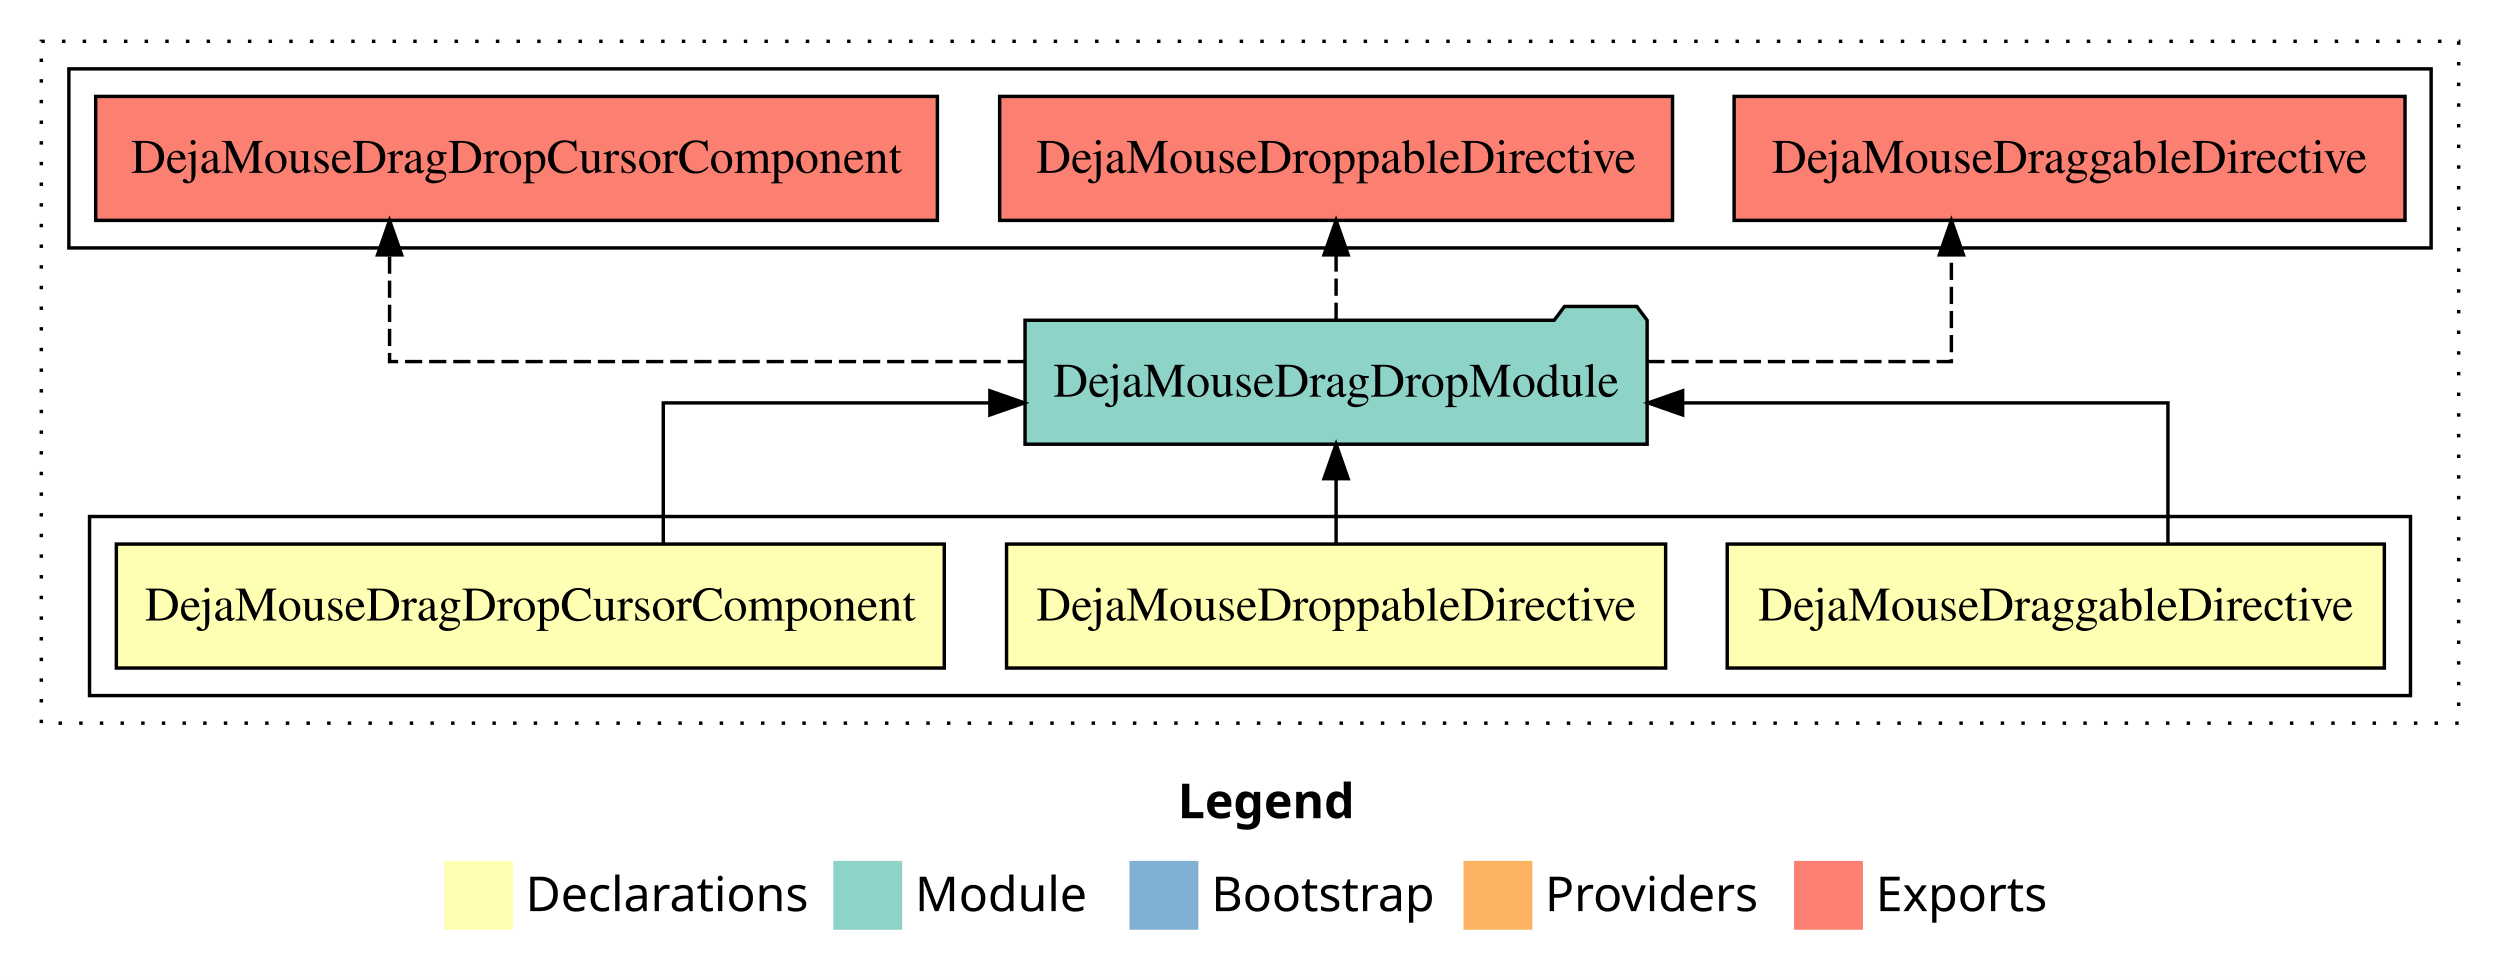
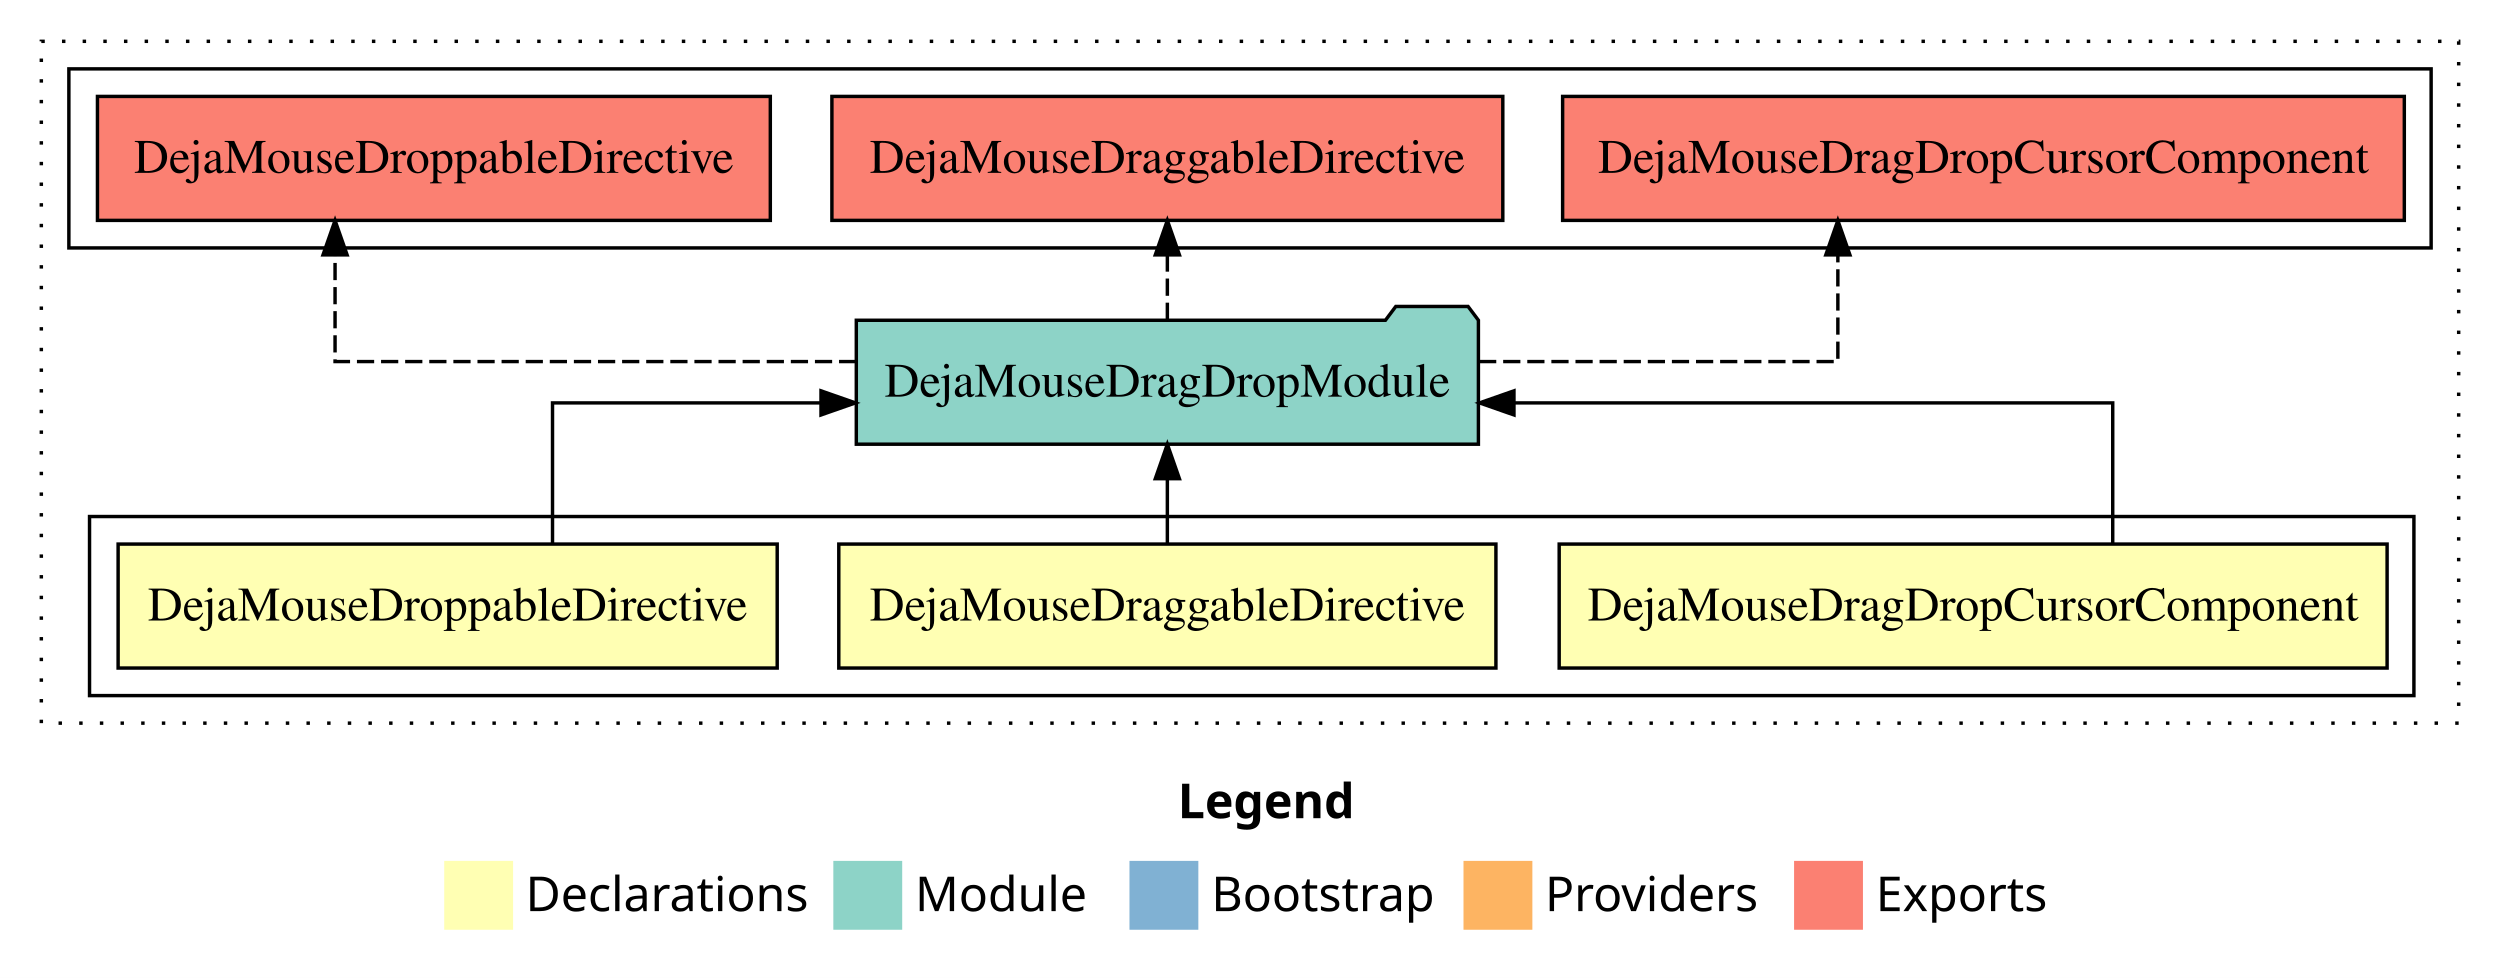
<svg xmlns="http://www.w3.org/2000/svg" width="726pt" height="284pt" viewBox="0.00 0.00 726.00 284.00">
  <g id="graph0" class="graph" transform="scale(1 1) rotate(0) translate(4 280)">
    <polygon fill="#ffffff" stroke="transparent" points="-4,4 -4,-280 722,-280 722,4 -4,4" />
    <text text-anchor="start" x="338.009" y="-42.4" font-family="sans-serif" font-weight="bold" font-size="14.00" fill="#000000">Legend</text>
    <polygon fill="#ffffb3" stroke="transparent" points="125,-10 125,-30 145,-30 145,-10 125,-10" />
    <text text-anchor="start" x="148.629" y="-15.4" font-family="sans-serif" font-size="14.00" fill="#000000">  Declarations</text>
    <polygon fill="#8dd3c7" stroke="transparent" points="238,-10 238,-30 258,-30 258,-10 238,-10" />
    <text text-anchor="start" x="261.725" y="-15.4" font-family="sans-serif" font-size="14.00" fill="#000000">  Module</text>
    <polygon fill="#80b1d3" stroke="transparent" points="324,-10 324,-30 344,-30 344,-10 324,-10" />
    <text text-anchor="start" x="347.781" y="-15.4" font-family="sans-serif" font-size="14.00" fill="#000000">  Bootstrap</text>
    <polygon fill="#fdb462" stroke="transparent" points="421,-10 421,-30 441,-30 441,-10 421,-10" />
    <text text-anchor="start" x="444.673" y="-15.4" font-family="sans-serif" font-size="14.00" fill="#000000">  Providers</text>
    <polygon fill="#fb8072" stroke="transparent" points="517,-10 517,-30 537,-30 537,-10 517,-10" />
    <text text-anchor="start" x="540.726" y="-15.4" font-family="sans-serif" font-size="14.00" fill="#000000">  Exports</text>
    <g id="clust1" class="cluster">
      <polygon fill="none" stroke="#000000" stroke-dasharray="1,5" points="8,-70 8,-268 710,-268 710,-70 8,-70" />
    </g>
    <g id="clust2" class="cluster">
-       <polygon fill="none" stroke="#000000" points="22,-78 22,-130 696,-130 696,-78 22,-78" />
+       <polygon fill="none" stroke="#000000" points="22,-78 22,-130 697,-130 697,-78 22,-78" />
    </g>
    <g id="clust7" class="cluster">
      <polygon fill="none" stroke="#000000" points="16,-208 16,-260 702,-260 702,-208 16,-208" />
    </g>
    <g id="node1" class="node">
-       <polygon fill="#ffffb3" stroke="#000000" points="688.415,-122 497.585,-122 497.585,-86 688.415,-86 688.415,-122" />
-       <text text-anchor="middle" x="593" y="-99.8" font-family="Times,serif" font-size="14.00" fill="#000000">DejaMouseDraggableDirective</text>
+       <polygon fill="#ffffb3" stroke="#000000" points="689.214,-122 448.786,-122 448.786,-86 689.214,-86 689.214,-122" />
+       <text text-anchor="middle" x="569" y="-99.8" font-family="Times,serif" font-size="14.00" fill="#000000">DejaMouseDragDropCursorComponent</text>
    </g>
    <g id="node4" class="node">
-       <polygon fill="#8dd3c7" stroke="#000000" points="474.329,-187 471.329,-191 450.329,-191 447.329,-187 293.671,-187 293.671,-151 474.329,-151 474.329,-187" />
-       <text text-anchor="middle" x="384" y="-164.8" font-family="Times,serif" font-size="14.00" fill="#000000">DejaMouseDragDropModule</text>
+       <polygon fill="#8dd3c7" stroke="#000000" points="425.329,-187 422.329,-191 401.329,-191 398.329,-187 244.671,-187 244.671,-151 425.329,-151 425.329,-187" />
+       <text text-anchor="middle" x="335" y="-164.8" font-family="Times,serif" font-size="14.00" fill="#000000">DejaMouseDragDropModule</text>
    </g>
    <g id="edge1" class="edge">
-       <path fill="none" stroke="#000000" d="M625.569,-122.022C625.569,-139.373 625.569,-163 625.569,-163 625.569,-163 484.639,-163 484.639,-163" />
-       <polygon fill="#000000" stroke="#000000" points="484.639,-159.5 474.639,-163 484.639,-166.5 484.639,-159.5" />
+       <path fill="none" stroke="#000000" d="M609.536,-122.022C609.536,-139.373 609.536,-163 609.536,-163 609.536,-163 435.654,-163 435.654,-163" />
+       <polygon fill="#000000" stroke="#000000" points="435.654,-159.5 425.654,-163 435.654,-166.5 435.654,-159.5" />
    </g>
    <g id="node2" class="node">
-       <polygon fill="#ffffb3" stroke="#000000" points="479.7,-122 288.3,-122 288.3,-86 479.7,-86 479.7,-122" />
-       <text text-anchor="middle" x="384" y="-99.8" font-family="Times,serif" font-size="14.00" fill="#000000">DejaMouseDroppableDirective</text>
+       <polygon fill="#ffffb3" stroke="#000000" points="430.415,-122 239.585,-122 239.585,-86 430.415,-86 430.415,-122" />
+       <text text-anchor="middle" x="335" y="-99.8" font-family="Times,serif" font-size="14.00" fill="#000000">DejaMouseDraggableDirective</text>
    </g>
    <g id="edge2" class="edge">
-       <path fill="none" stroke="#000000" d="M384,-122.106C384,-122.106 384,-140.991 384,-140.991" />
-       <polygon fill="#000000" stroke="#000000" points="380.5,-140.991 384,-150.991 387.5,-140.991 380.5,-140.991" />
+       <path fill="none" stroke="#000000" d="M335,-122.106C335,-122.106 335,-140.991 335,-140.991" />
+       <polygon fill="#000000" stroke="#000000" points="331.5,-140.991 335,-150.991 338.5,-140.991 331.5,-140.991" />
    </g>
    <g id="node3" class="node">
-       <polygon fill="#ffffb3" stroke="#000000" points="270.214,-122 29.786,-122 29.786,-86 270.214,-86 270.214,-122" />
-       <text text-anchor="middle" x="150" y="-99.8" font-family="Times,serif" font-size="14.00" fill="#000000">DejaMouseDragDropCursorComponent</text>
+       <polygon fill="#ffffb3" stroke="#000000" points="221.7,-122 30.3,-122 30.3,-86 221.7,-86 221.7,-122" />
+       <text text-anchor="middle" x="126" y="-99.8" font-family="Times,serif" font-size="14.00" fill="#000000">DejaMouseDroppableDirective</text>
    </g>
    <g id="edge3" class="edge">
-       <path fill="none" stroke="#000000" d="M188.619,-122.022C188.619,-139.373 188.619,-163 188.619,-163 188.619,-163 283.459,-163 283.459,-163" />
-       <polygon fill="#000000" stroke="#000000" points="283.459,-166.5 293.459,-163 283.459,-159.5 283.459,-166.5" />
+       <path fill="none" stroke="#000000" d="M156.45,-122.022C156.45,-139.373 156.45,-163 156.45,-163 156.45,-163 234.417,-163 234.417,-163" />
+       <polygon fill="#000000" stroke="#000000" points="234.417,-166.5 244.417,-163 234.417,-159.5 234.417,-166.5" />
    </g>
    <g id="node5" class="node">
-       <polygon fill="#fb8072" stroke="#000000" points="694.415,-252 499.585,-252 499.585,-216 694.415,-216 694.415,-252" />
-       <text text-anchor="middle" x="597" y="-229.8" font-family="Times,serif" font-size="14.00" fill="#000000">DejaMouseDraggableDirective </text>
+       <polygon fill="#fb8072" stroke="#000000" points="694.214,-252 449.786,-252 449.786,-216 694.214,-216 694.214,-252" />
+       <text text-anchor="middle" x="572" y="-229.8" font-family="Times,serif" font-size="14.00" fill="#000000">DejaMouseDragDropCursorComponent </text>
    </g>
    <g id="edge4" class="edge">
-       <path fill="none" stroke="#000000" stroke-dasharray="5,2" d="M474.387,-175C518.706,-175 562.681,-175 562.681,-175 562.681,-175 562.681,-205.977 562.681,-205.977" />
-       <polygon fill="#000000" stroke="#000000" points="559.181,-205.977 562.681,-215.977 566.181,-205.977 559.181,-205.977" />
+       <path fill="none" stroke="#000000" stroke-dasharray="5,2" d="M425.517,-175C476.365,-175 529.714,-175 529.714,-175 529.714,-175 529.714,-205.977 529.714,-205.977" />
+       <polygon fill="#000000" stroke="#000000" points="526.214,-205.977 529.714,-215.977 533.214,-205.977 526.214,-205.977" />
    </g>
    <g id="node6" class="node">
-       <polygon fill="#fb8072" stroke="#000000" points="481.7,-252 286.3,-252 286.3,-216 481.7,-216 481.7,-252" />
-       <text text-anchor="middle" x="384" y="-229.8" font-family="Times,serif" font-size="14.00" fill="#000000">DejaMouseDroppableDirective </text>
+       <polygon fill="#fb8072" stroke="#000000" points="432.415,-252 237.585,-252 237.585,-216 432.415,-216 432.415,-252" />
+       <text text-anchor="middle" x="335" y="-229.8" font-family="Times,serif" font-size="14.00" fill="#000000">DejaMouseDraggableDirective </text>
    </g>
    <g id="edge5" class="edge">
-       <path fill="none" stroke="#000000" stroke-dasharray="5,2" d="M384,-187.106C384,-187.106 384,-205.991 384,-205.991" />
-       <polygon fill="#000000" stroke="#000000" points="380.5,-205.991 384,-215.991 387.5,-205.991 380.5,-205.991" />
+       <path fill="none" stroke="#000000" stroke-dasharray="5,2" d="M335,-187.106C335,-187.106 335,-205.991 335,-205.991" />
+       <polygon fill="#000000" stroke="#000000" points="331.5,-205.991 335,-215.991 338.5,-205.991 331.5,-205.991" />
    </g>
    <g id="node7" class="node">
-       <polygon fill="#fb8072" stroke="#000000" points="268.214,-252 23.786,-252 23.786,-216 268.214,-216 268.214,-252" />
-       <text text-anchor="middle" x="146" y="-229.8" font-family="Times,serif" font-size="14.00" fill="#000000">DejaMouseDragDropCursorComponent </text>
+       <polygon fill="#fb8072" stroke="#000000" points="219.7,-252 24.3,-252 24.3,-216 219.7,-216 219.7,-252" />
+       <text text-anchor="middle" x="122" y="-229.8" font-family="Times,serif" font-size="14.00" fill="#000000">DejaMouseDroppableDirective </text>
    </g>
    <g id="edge6" class="edge">
-       <path fill="none" stroke="#000000" stroke-dasharray="5,2" d="M293.617,-175C213.503,-175 109.131,-175 109.131,-175 109.131,-175 109.131,-205.977 109.131,-205.977" />
-       <polygon fill="#000000" stroke="#000000" points="105.631,-205.977 109.131,-215.977 112.631,-205.977 105.631,-205.977" />
+       <path fill="none" stroke="#000000" stroke-dasharray="5,2" d="M244.656,-175C176.005,-175 93.3,-175 93.3,-175 93.3,-175 93.3,-205.977 93.3,-205.977" />
+       <polygon fill="#000000" stroke="#000000" points="89.8,-205.977 93.3,-215.977 96.8,-205.977 89.8,-205.977" />
    </g>
  </g>
</svg>
